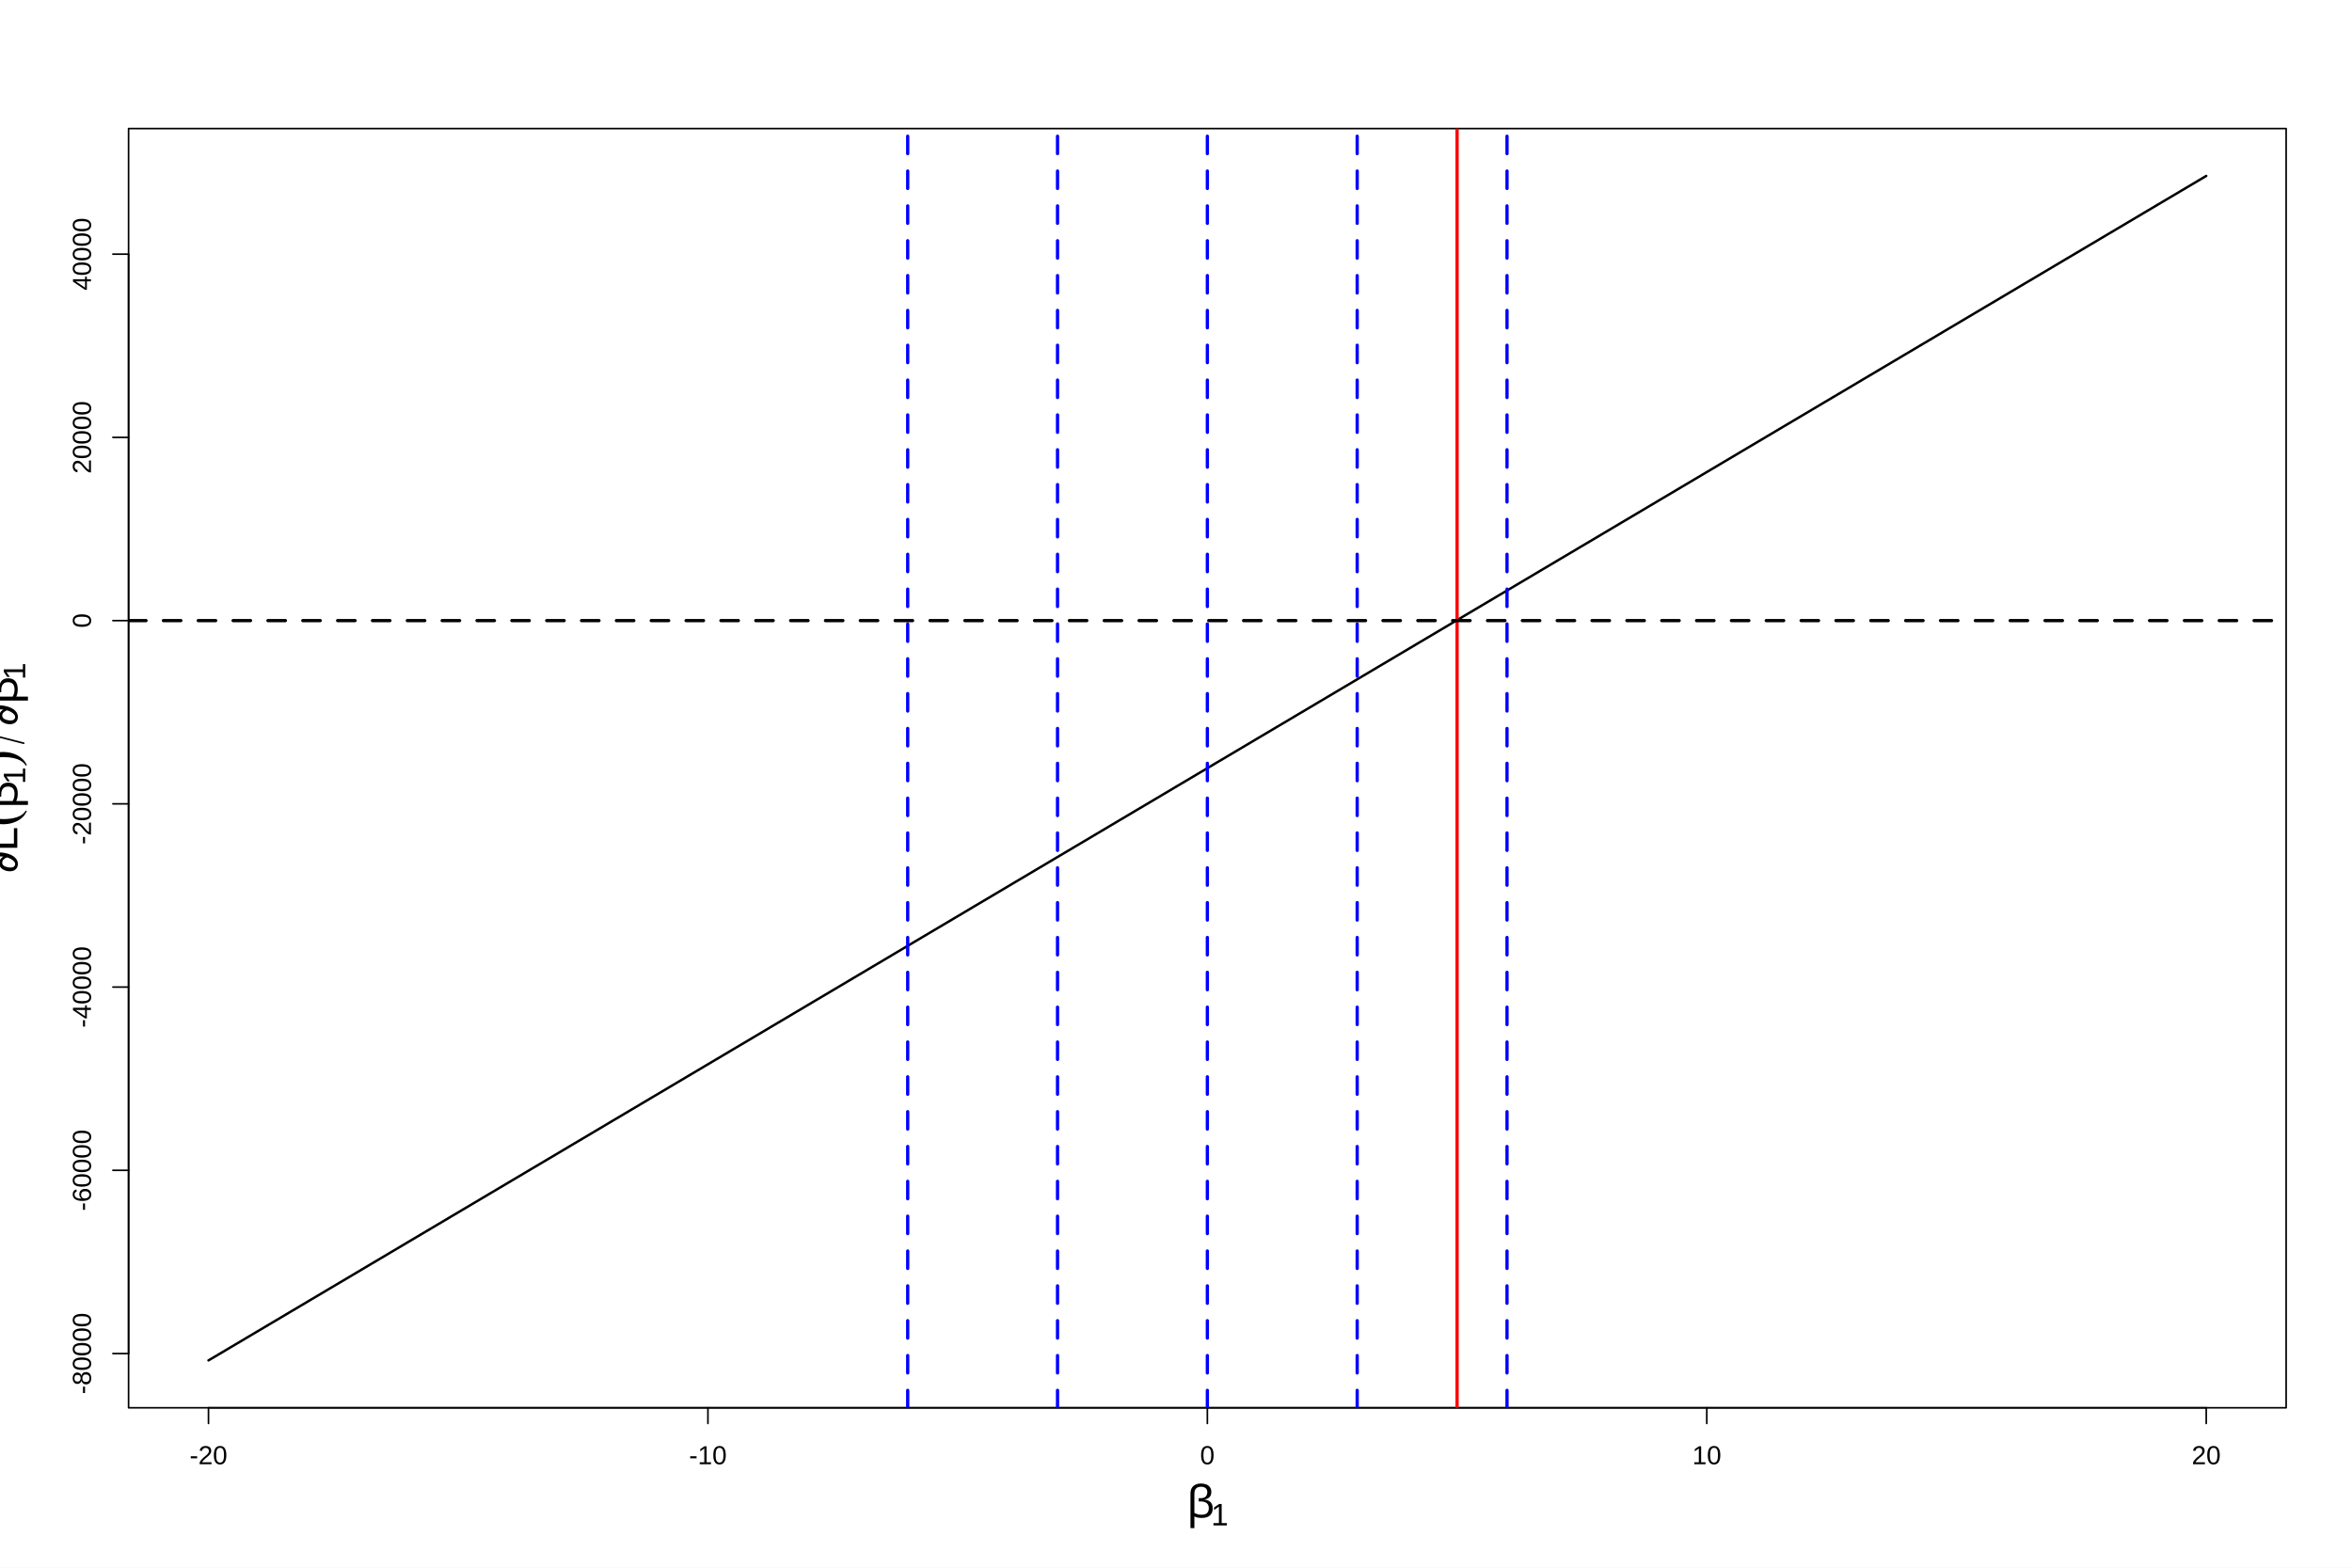
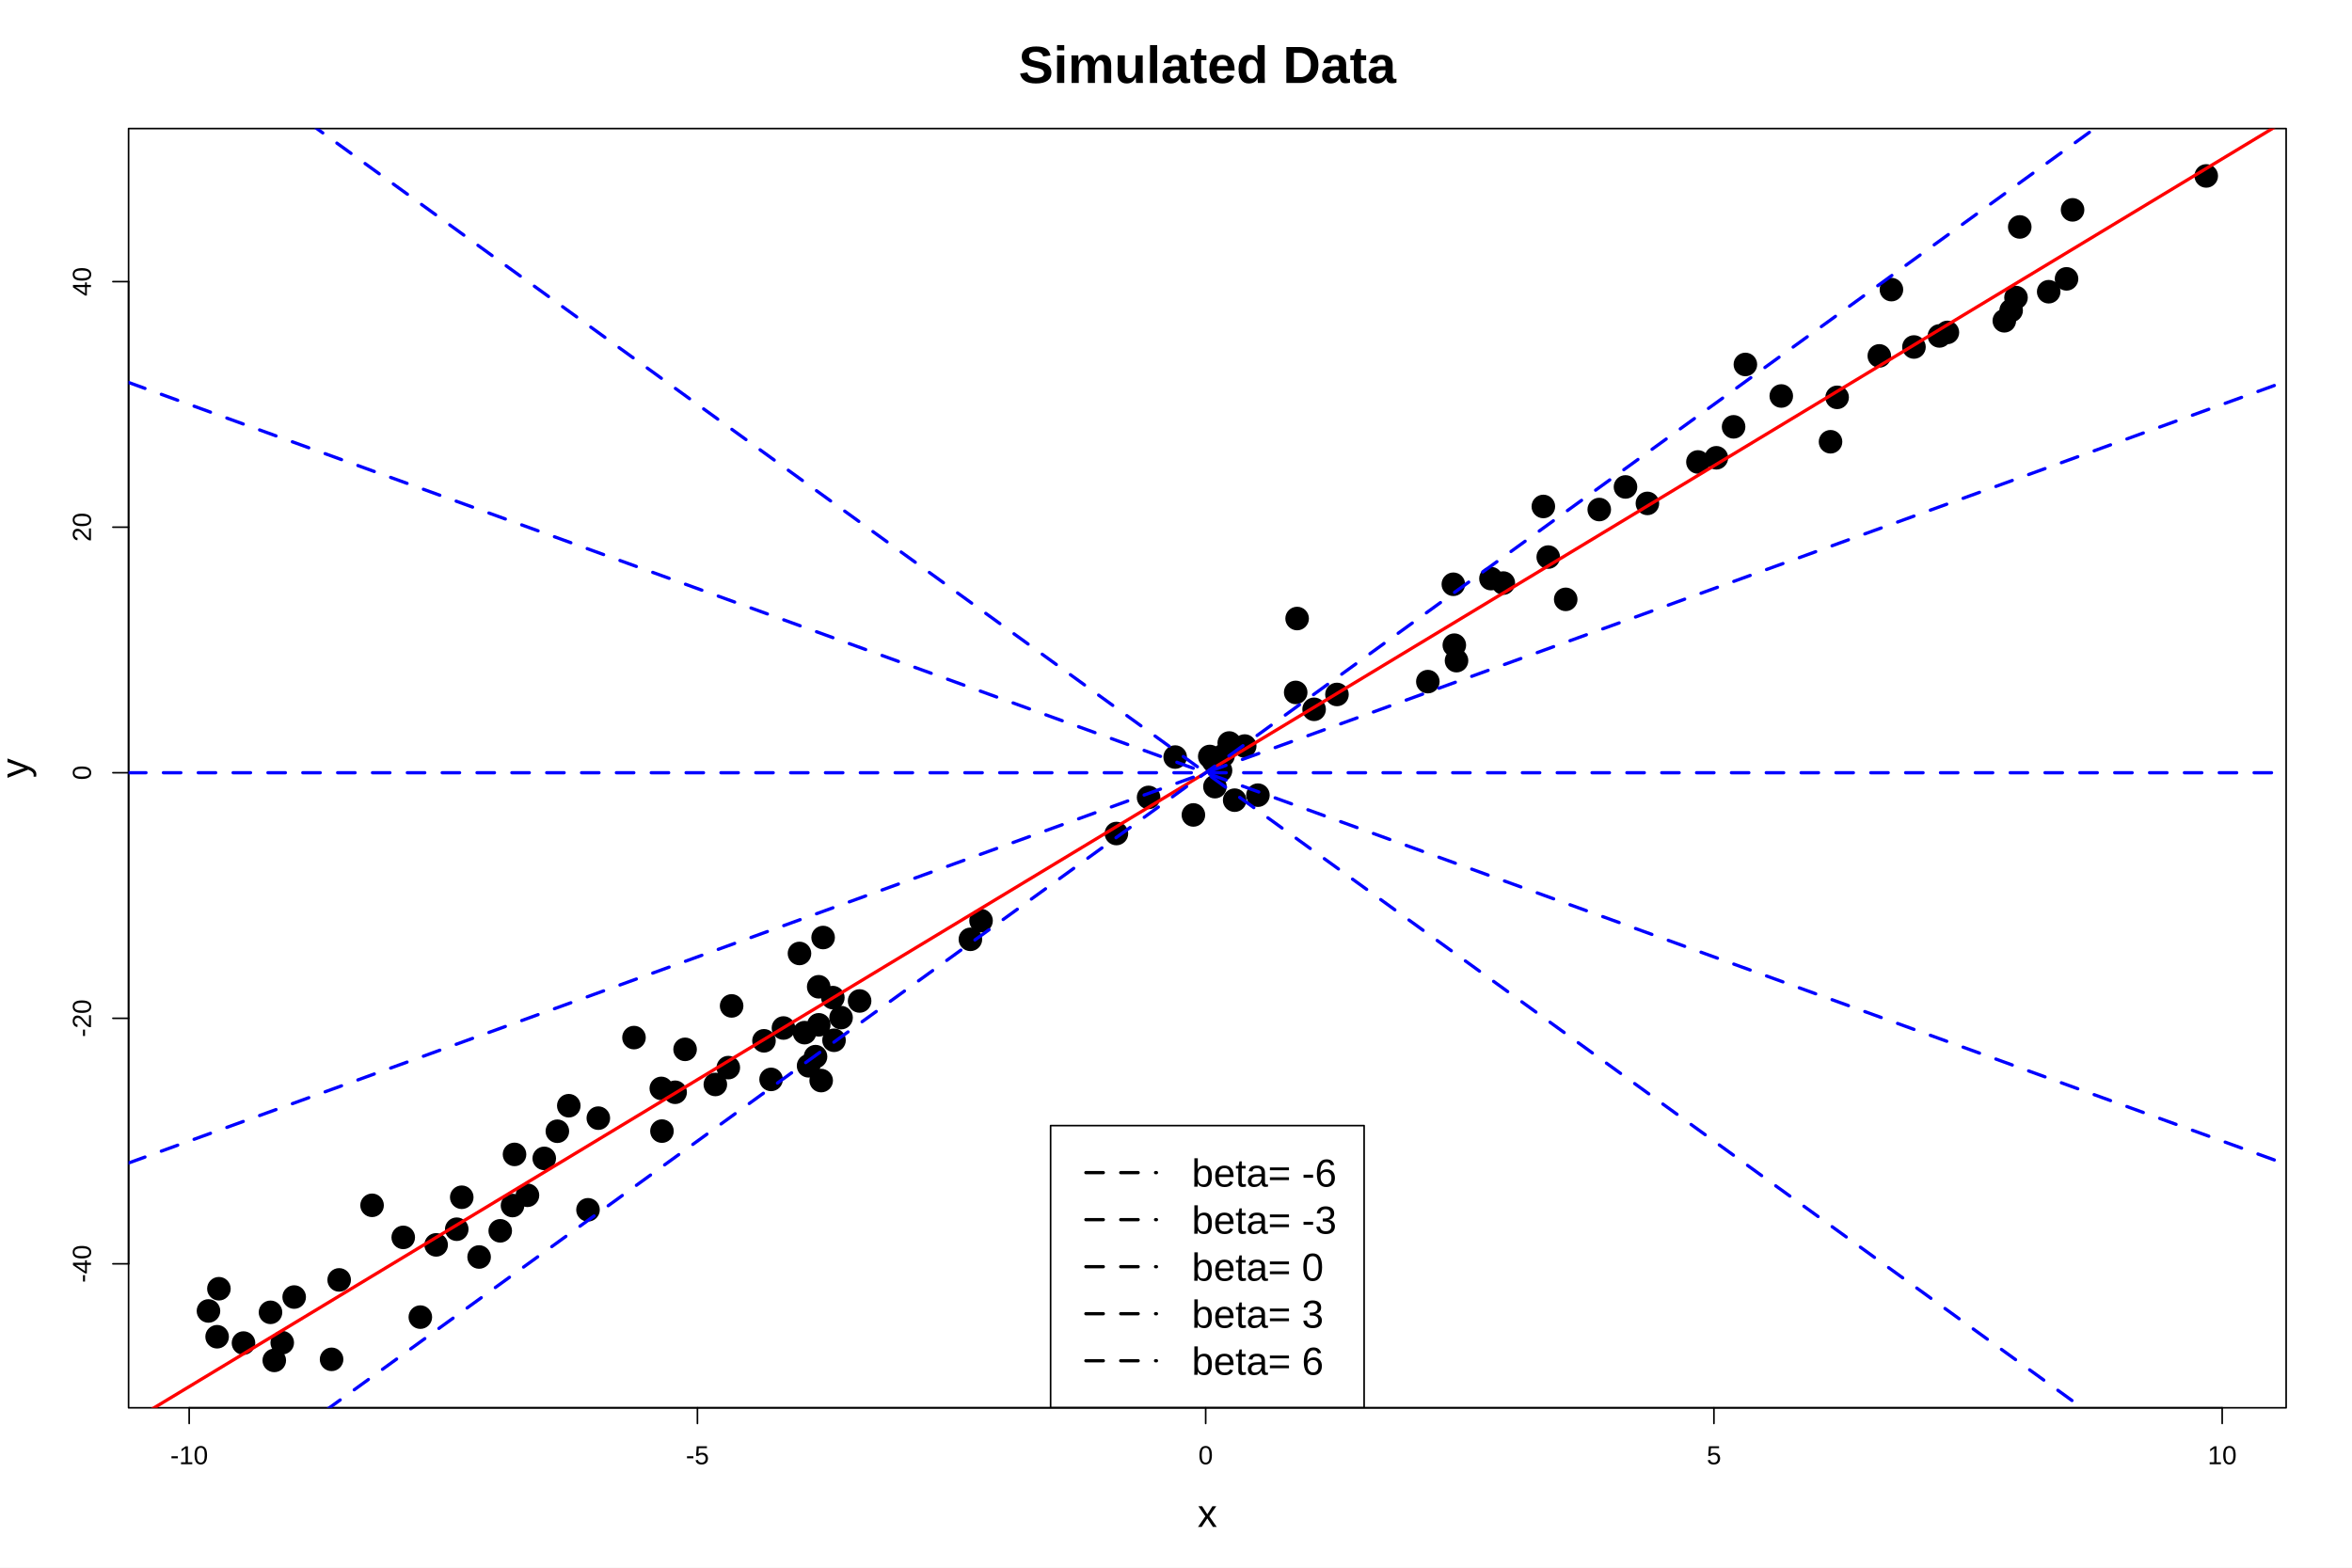
<svg xmlns="http://www.w3.org/2000/svg" viewBox="0 0 1080.00 720.00">
  <defs>
    <style type="text/css">
    line, polyline, path, rect, circle {
      fill: none;
      stroke: #000000;
      stroke-linecap: round;
      stroke-linejoin: round;
      stroke-miterlimit: 10.00;
    }
  </style>
  </defs>
  <rect width="100%" height="100%" style="stroke: none; fill: #FFFFFF;" />
  <defs>
    <clipPath id="cpNTkuMDR8MTA0OS43Nnw2NDYuNTZ8NTkuMDQ=">
      <rect x="59.04" y="59.04" width="990.72" height="587.52" />
    </clipPath>
  </defs>
-   <polyline points="95.73,624.80 105.00,619.31 114.27,613.81 123.53,608.32 132.80,602.82 142.06,597.33 151.33,591.83 160.60,586.34 169.86,580.84 179.13,575.35 188.39,569.85 197.66,564.36 206.93,558.86 216.19,553.37 225.46,547.87 234.72,542.38 243.99,536.88 253.26,531.39 262.52,525.89 271.79,520.40 281.05,514.90 290.32,509.41 299.59,503.91 308.85,498.42 318.12,492.92 327.38,487.43 336.65,481.93 345.92,476.44 355.18,470.94 364.45,465.45 373.71,459.95 382.98,454.46 392.25,448.96 401.51,443.47 410.78,437.97 420.04,432.48 429.31,426.98 438.58,421.49 447.84,415.99 457.11,410.50 466.37,405.00 475.64,399.51 484.91,394.01 494.17,388.52 503.44,383.02 512.70,377.53 521.97,372.03 531.24,366.54 540.50,361.04 549.77,355.55 559.03,350.05 568.30,344.56 577.56,339.06 586.83,333.57 596.10,328.07 605.36,322.58 614.63,317.08 623.89,311.59 633.16,306.09 642.43,300.60 651.69,295.10 660.96,289.61 670.22,284.11 679.49,278.62 688.76,273.12 698.02,267.63 707.29,262.13 716.55,256.64 725.82,251.14 735.09,245.65 744.35,240.15 753.62,234.66 762.88,229.16 772.15,223.67 781.42,218.17 790.68,212.68 799.95,207.18 809.21,201.69 818.48,196.19 827.75,190.70 837.01,185.20 846.28,179.71 855.54,174.21 864.81,168.72 874.08,163.22 883.34,157.73 892.61,152.23 901.87,146.74 911.14,141.24 920.41,135.75 929.67,130.25 938.94,124.76 948.20,119.26 957.47,113.77 966.74,108.27 976.00,102.78 985.27,97.28 994.53,91.79 1003.80,86.29 1013.07,80.80 " style="stroke-width: 1.12;" clip-path="url(#cpNTkuMDR8MTA0OS43Nnw2NDYuNTZ8NTkuMDQ=)" />
+   <circle cx="193.01" cy="604.92" r="3.78pt" style="stroke-width: 0.75; fill: #000000;" clip-path="url(#cpNTkuMDR8MTA0OS43Nnw2NDYuNTZ8NTkuMDQ=)" />
+   <circle cx="667.80" cy="296.31" r="3.78pt" style="stroke-width: 0.75; fill: #000000;" clip-path="url(#cpNTkuMDR8MTA0OS43Nnw2NDYuNTZ8NTkuMDQ=)" />
+   <circle cx="655.64" cy="313.05" r="3.78pt" style="stroke-width: 0.75; fill: #000000;" clip-path="url(#cpNTkuMDR8MTA0OS43Nnw2NDYuNTZ8NTkuMDQ=)" />
+   <circle cx="668.81" cy="303.42" r="3.78pt" style="stroke-width: 0.75; fill: #000000;" clip-path="url(#cpNTkuMDR8MTA0OS43Nnw2NDYuNTZ8NTkuMDQ=)" />
+   <circle cx="890.56" cy="154.28" r="3.78pt" style="stroke-width: 0.75; fill: #000000;" clip-path="url(#cpNTkuMDR8MTA0OS43Nnw2NDYuNTZ8NTkuMDQ=)" />
+   <circle cx="684.62" cy="265.74" r="3.78pt" style="stroke-width: 0.75; fill: #000000;" clip-path="url(#cpNTkuMDR8MTA0OS43Nnw2NDYuNTZ8NTkuMDQ=)" />
+   <circle cx="95.73" cy="602.09" r="3.78pt" style="stroke-width: 0.75; fill: #000000;" clip-path="url(#cpNTkuMDR8MTA0OS43Nnw2NDYuNTZ8NTkuMDQ=)" />
+   <circle cx="303.96" cy="519.49" r="3.78pt" style="stroke-width: 0.75; fill: #000000;" clip-path="url(#cpNTkuMDR8MTA0OS43Nnw2NDYuNTZ8NTkuMDQ=)" />
+   <circle cx="708.68" cy="232.61" r="3.78pt" style="stroke-width: 0.75; fill: #000000;" clip-path="url(#cpNTkuMDR8MTA0OS43Nnw2NDYuNTZ8NTkuMDQ=)" />
+   <circle cx="566.94" cy="367.50" r="3.78pt" style="stroke-width: 0.75; fill: #000000;" clip-path="url(#cpNTkuMDR8MTA0OS43Nnw2NDYuNTZ8NTkuMDQ=)" />
+   <circle cx="734.35" cy="234.02" r="3.78pt" style="stroke-width: 0.75; fill: #000000;" clip-path="url(#cpNTkuMDR8MTA0OS43Nnw2NDYuNTZ8NTkuMDQ=)" />
+   <circle cx="595.62" cy="284.08" r="3.78pt" style="stroke-width: 0.75; fill: #000000;" clip-path="url(#cpNTkuMDR8MTA0OS43Nnw2NDYuNTZ8NTkuMDQ=)" />
+   <circle cx="350.81" cy="478.02" r="3.78pt" style="stroke-width: 0.75; fill: #000000;" clip-path="url(#cpNTkuMDR8MTA0OS43Nnw2NDYuNTZ8NTkuMDQ=)" />
+   <circle cx="948.92" cy="128.07" r="3.78pt" style="stroke-width: 0.75; fill: #000000;" clip-path="url(#cpNTkuMDR8MTA0OS43Nnw2NDYuNTZ8NTkuMDQ=)" />
+   <circle cx="359.75" cy="472.14" r="3.78pt" style="stroke-width: 0.75; fill: #000000;" clip-path="url(#cpNTkuMDR8MTA0OS43Nnw2NDYuNTZ8NTkuMDQ=)" />
+   <circle cx="868.51" cy="133.01" r="3.78pt" style="stroke-width: 0.75; fill: #000000;" clip-path="url(#cpNTkuMDR8MTA0OS43Nnw2NDYuNTZ8NTkuMDQ=)" />
+   <circle cx="354.07" cy="495.74" r="3.78pt" style="stroke-width: 0.75; fill: #000000;" clip-path="url(#cpNTkuMDR8MTA0OS43Nnw2NDYuNTZ8NTkuMDQ=)" />
+   <circle cx="335.95" cy="461.99" r="3.78pt" style="stroke-width: 0.75; fill: #000000;" clip-path="url(#cpNTkuMDR8MTA0OS43Nnw2NDYuNTZ8NTkuMDQ=)" />
+   <circle cx="261.18" cy="507.83" r="3.78pt" style="stroke-width: 0.75; fill: #000000;" clip-path="url(#cpNTkuMDR8MTA0OS43Nnw2NDYuNTZ8NTkuMDQ=)" />
+   <circle cx="303.66" cy="499.88" r="3.78pt" style="stroke-width: 0.75; fill: #000000;" clip-path="url(#cpNTkuMDR8MTA0OS43Nnw2NDYuNTZ8NTkuMDQ=)" />
+   <circle cx="382.43" cy="458.18" r="3.78pt" style="stroke-width: 0.75; fill: #000000;" clip-path="url(#cpNTkuMDR8MTA0OS43Nnw2NDYuNTZ8NTkuMDQ=)" />
+   <circle cx="369.44" cy="474.27" r="3.78pt" style="stroke-width: 0.75; fill: #000000;" clip-path="url(#cpNTkuMDR8MTA0OS43Nnw2NDYuNTZ8NTkuMDQ=)" />
+   <circle cx="235.34" cy="553.68" r="3.78pt" style="stroke-width: 0.75; fill: #000000;" clip-path="url(#cpNTkuMDR8MTA0OS43Nnw2NDYuNTZ8NTkuMDQ=)" />
+   <circle cx="124.21" cy="602.72" r="3.78pt" style="stroke-width: 0.75; fill: #000000;" clip-path="url(#cpNTkuMDR8MTA0OS43Nnw2NDYuNTZ8NTkuMDQ=)" />
+   <circle cx="291.12" cy="476.54" r="3.78pt" style="stroke-width: 0.75; fill: #000000;" clip-path="url(#cpNTkuMDR8MTA0OS43Nnw2NDYuNTZ8NTkuMDQ=)" />
+   <circle cx="843.58" cy="182.49" r="3.78pt" style="stroke-width: 0.75; fill: #000000;" clip-path="url(#cpNTkuMDR8MTA0OS43Nnw2NDYuNTZ8NTkuMDQ=)" />
+   <circle cx="577.62" cy="365.20" r="3.78pt" style="stroke-width: 0.75; fill: #000000;" clip-path="url(#cpNTkuMDR8MTA0OS43Nnw2NDYuNTZ8NTkuMDQ=)" />
+   <circle cx="940.73" cy="133.98" r="3.78pt" style="stroke-width: 0.75; fill: #000000;" clip-path="url(#cpNTkuMDR8MTA0OS43Nnw2NDYuNTZ8NTkuMDQ=)" />
+   <circle cx="862.95" cy="163.45" r="3.78pt" style="stroke-width: 0.75; fill: #000000;" clip-path="url(#cpNTkuMDR8MTA0OS43Nnw2NDYuNTZ8NTkuMDQ=)" />
+   <circle cx="129.60" cy="616.67" r="3.78pt" style="stroke-width: 0.75; fill: #000000;" clip-path="url(#cpNTkuMDR8MTA0OS43Nnw2NDYuNTZ8NTkuMDQ=)" />
+   <circle cx="512.64" cy="382.82" r="3.78pt" style="stroke-width: 0.75; fill: #000000;" clip-path="url(#cpNTkuMDR8MTA0OS43Nnw2NDYuNTZ8NTkuMDQ=)" />
+   <circle cx="334.43" cy="490.33" r="3.78pt" style="stroke-width: 0.75; fill: #000000;" clip-path="url(#cpNTkuMDR8MTA0OS43Nnw2NDYuNTZ8NTkuMDQ=)" />
+   <circle cx="371.29" cy="489.50" r="3.78pt" style="stroke-width: 0.75; fill: #000000;" clip-path="url(#cpNTkuMDR8MTA0OS43Nnw2NDYuNTZ8NTkuMDQ=)" />
+   <circle cx="560.45" cy="353.87" r="3.78pt" style="stroke-width: 0.75; fill: #000000;" clip-path="url(#cpNTkuMDR8MTA0OS43Nnw2NDYuNTZ8NTkuMDQ=)" />
+   <circle cx="255.93" cy="519.55" r="3.78pt" style="stroke-width: 0.75; fill: #000000;" clip-path="url(#cpNTkuMDR8MTA0OS43Nnw2NDYuNTZ8NTkuMDQ=)" />
+   <circle cx="796.04" cy="196.03" r="3.78pt" style="stroke-width: 0.75; fill: #000000;" clip-path="url(#cpNTkuMDR8MTA0OS43Nnw2NDYuNTZ8NTkuMDQ=)" />
+   <circle cx="274.74" cy="513.54" r="3.78pt" style="stroke-width: 0.75; fill: #000000;" clip-path="url(#cpNTkuMDR8MTA0OS43Nnw2NDYuNTZ8NTkuMDQ=)" />
+   <circle cx="328.47" cy="498.07" r="3.78pt" style="stroke-width: 0.75; fill: #000000;" clip-path="url(#cpNTkuMDR8MTA0OS43Nnw2NDYuNTZ8NTkuMDQ=)" />
+   <circle cx="1013.07" cy="80.80" r="3.78pt" style="stroke-width: 0.75; fill: #000000;" clip-path="url(#cpNTkuMDR8MTA0OS43Nnw2NDYuNTZ8NTkuMDQ=)" />
+   <circle cx="840.55" cy="202.89" r="3.78pt" style="stroke-width: 0.75; fill: #000000;" clip-path="url(#cpNTkuMDR8MTA0OS43Nnw2NDYuNTZ8NTkuMDQ=)" />
+   <circle cx="603.42" cy="325.77" r="3.78pt" style="stroke-width: 0.75; fill: #000000;" clip-path="url(#cpNTkuMDR8MTA0OS43Nnw2NDYuNTZ8NTkuMDQ=)" />
+   <circle cx="690.31" cy="267.79" r="3.78pt" style="stroke-width: 0.75; fill: #000000;" clip-path="url(#cpNTkuMDR8MTA0OS43Nnw2NDYuNTZ8NTkuMDQ=)" />
+   <circle cx="377.96" cy="430.58" r="3.78pt" style="stroke-width: 0.75; fill: #000000;" clip-path="url(#cpNTkuMDR8MTA0OS43Nnw2NDYuNTZ8NTkuMDQ=)" />
+   <circle cx="667.35" cy="268.34" r="3.78pt" style="stroke-width: 0.75; fill: #000000;" clip-path="url(#cpNTkuMDR8MTA0OS43Nnw2NDYuNTZ8NTkuMDQ=)" />
+   <circle cx="394.72" cy="459.72" r="3.78pt" style="stroke-width: 0.75; fill: #000000;" clip-path="url(#cpNTkuMDR8MTA0OS43Nnw2NDYuNTZ8NTkuMDQ=)" />
+   <circle cx="555.50" cy="347.43" r="3.78pt" style="stroke-width: 0.75; fill: #000000;" clip-path="url(#cpNTkuMDR8MTA0OS43Nnw2NDYuNTZ8NTkuMDQ=)" />
+   <circle cx="718.95" cy="275.27" r="3.78pt" style="stroke-width: 0.75; fill: #000000;" clip-path="url(#cpNTkuMDR8MTA0OS43Nnw2NDYuNTZ8NTkuMDQ=)" />
+   <circle cx="539.62" cy="347.70" r="3.78pt" style="stroke-width: 0.75; fill: #000000;" clip-path="url(#cpNTkuMDR8MTA0OS43Nnw2NDYuNTZ8NTkuMDQ=)" />
+   <circle cx="314.58" cy="481.94" r="3.78pt" style="stroke-width: 0.75; fill: #000000;" clip-path="url(#cpNTkuMDR8MTA0OS43Nnw2NDYuNTZ8NTkuMDQ=)" />
+   <circle cx="801.45" cy="167.39" r="3.78pt" style="stroke-width: 0.75; fill: #000000;" clip-path="url(#cpNTkuMDR8MTA0OS43Nnw2NDYuNTZ8NTkuMDQ=)" />
+   <circle cx="155.74" cy="587.83" r="3.78pt" style="stroke-width: 0.75; fill: #000000;" clip-path="url(#cpNTkuMDR8MTA0OS43Nnw2NDYuNTZ8NTkuMDQ=)" />
+   <circle cx="375.97" cy="470.67" r="3.78pt" style="stroke-width: 0.75; fill: #000000;" clip-path="url(#cpNTkuMDR8MTA0OS43Nnw2NDYuNTZ8NTkuMDQ=)" />
+   <circle cx="756.46" cy="231.20" r="3.78pt" style="stroke-width: 0.75; fill: #000000;" clip-path="url(#cpNTkuMDR8MTA0OS43Nnw2NDYuNTZ8NTkuMDQ=)" />
+   <circle cx="557.88" cy="361.29" r="3.78pt" style="stroke-width: 0.75; fill: #000000;" clip-path="url(#cpNTkuMDR8MTA0OS43Nnw2NDYuNTZ8NTkuMDQ=)" />
+   <circle cx="229.70" cy="565.29" r="3.78pt" style="stroke-width: 0.75; fill: #000000;" clip-path="url(#cpNTkuMDR8MTA0OS43Nnw2NDYuNTZ8NTkuMDQ=)" />
+   <circle cx="557.30" cy="349.70" r="3.78pt" style="stroke-width: 0.75; fill: #000000;" clip-path="url(#cpNTkuMDR8MTA0OS43Nnw2NDYuNTZ8NTkuMDQ=)" />
+   <circle cx="547.99" cy="374.28" r="3.78pt" style="stroke-width: 0.75; fill: #000000;" clip-path="url(#cpNTkuMDR8MTA0OS43Nnw2NDYuNTZ8NTkuMDQ=)" />
+   <circle cx="788.13" cy="210.25" r="3.78pt" style="stroke-width: 0.75; fill: #000000;" clip-path="url(#cpNTkuMDR8MTA0OS43Nnw2NDYuNTZ8NTkuMDQ=)" />
+   <circle cx="249.91" cy="532.02" r="3.78pt" style="stroke-width: 0.75; fill: #000000;" clip-path="url(#cpNTkuMDR8MTA0OS43Nnw2NDYuNTZ8NTkuMDQ=)" />
+   <circle cx="878.86" cy="159.37" r="3.78pt" style="stroke-width: 0.75; fill: #000000;" clip-path="url(#cpNTkuMDR8MTA0OS43Nnw2NDYuNTZ8NTkuMDQ=)" />
+   <circle cx="894.21" cy="152.67" r="3.78pt" style="stroke-width: 0.75; fill: #000000;" clip-path="url(#cpNTkuMDR8MTA0OS43Nnw2NDYuNTZ8NTkuMDQ=)" />
+   <circle cx="125.94" cy="624.80" r="3.78pt" style="stroke-width: 0.75; fill: #000000;" clip-path="url(#cpNTkuMDR8MTA0OS43Nnw2NDYuNTZ8NTkuMDQ=)" />
+   <circle cx="382.97" cy="477.77" r="3.78pt" style="stroke-width: 0.75; fill: #000000;" clip-path="url(#cpNTkuMDR8MTA0OS43Nnw2NDYuNTZ8NTkuMDQ=)" />
+   <circle cx="99.70" cy="613.93" r="3.78pt" style="stroke-width: 0.75; fill: #000000;" clip-path="url(#cpNTkuMDR8MTA0OS43Nnw2NDYuNTZ8NTkuMDQ=)" />
+   <circle cx="310.01" cy="501.65" r="3.78pt" style="stroke-width: 0.75; fill: #000000;" clip-path="url(#cpNTkuMDR8MTA0OS43Nnw2NDYuNTZ8NTkuMDQ=)" />
+   <circle cx="746.40" cy="223.64" r="3.78pt" style="stroke-width: 0.75; fill: #000000;" clip-path="url(#cpNTkuMDR8MTA0OS43Nnw2NDYuNTZ8NTkuMDQ=)" />
+   <circle cx="374.48" cy="485.29" r="3.78pt" style="stroke-width: 0.75; fill: #000000;" clip-path="url(#cpNTkuMDR8MTA0OS43Nnw2NDYuNTZ8NTkuMDQ=)" />
+   <circle cx="561.61" cy="347.06" r="3.78pt" style="stroke-width: 0.75; fill: #000000;" clip-path="url(#cpNTkuMDR8MTA0OS43Nnw2NDYuNTZ8NTkuMDQ=)" />
+   <circle cx="135.08" cy="595.70" r="3.78pt" style="stroke-width: 0.75; fill: #000000;" clip-path="url(#cpNTkuMDR8MTA0OS43Nnw2NDYuNTZ8NTkuMDQ=)" />
+   <circle cx="613.91" cy="318.95" r="3.78pt" style="stroke-width: 0.75; fill: #000000;" clip-path="url(#cpNTkuMDR8MTA0OS43Nnw2NDYuNTZ8NTkuMDQ=)" />
+   <circle cx="200.27" cy="571.74" r="3.78pt" style="stroke-width: 0.75; fill: #000000;" clip-path="url(#cpNTkuMDR8MTA0OS43Nnw2NDYuNTZ8NTkuMDQ=)" />
+   <circle cx="920.35" cy="147.33" r="3.78pt" style="stroke-width: 0.75; fill: #000000;" clip-path="url(#cpNTkuMDR8MTA0OS43Nnw2NDYuNTZ8NTkuMDQ=)" />
+   <circle cx="100.52" cy="591.88" r="3.78pt" style="stroke-width: 0.75; fill: #000000;" clip-path="url(#cpNTkuMDR8MTA0OS43Nnw2NDYuNTZ8NTkuMDQ=)" />
+   <circle cx="817.93" cy="181.87" r="3.78pt" style="stroke-width: 0.75; fill: #000000;" clip-path="url(#cpNTkuMDR8MTA0OS43Nnw2NDYuNTZ8NTkuMDQ=)" />
+   <circle cx="170.85" cy="553.57" r="3.78pt" style="stroke-width: 0.75; fill: #000000;" clip-path="url(#cpNTkuMDR8MTA0OS43Nnw2NDYuNTZ8NTkuMDQ=)" />
+   <circle cx="571.55" cy="342.64" r="3.78pt" style="stroke-width: 0.75; fill: #000000;" clip-path="url(#cpNTkuMDR8MTA0OS43Nnw2NDYuNTZ8NTkuMDQ=)" />
+   <circle cx="445.59" cy="431.41" r="3.78pt" style="stroke-width: 0.75; fill: #000000;" clip-path="url(#cpNTkuMDR8MTA0OS43Nnw2NDYuNTZ8NTkuMDQ=)" />
+   <circle cx="152.26" cy="624.31" r="3.78pt" style="stroke-width: 0.75; fill: #000000;" clip-path="url(#cpNTkuMDR8MTA0OS43Nnw2NDYuNTZ8NTkuMDQ=)" />
+   <circle cx="386.20" cy="467.37" r="3.78pt" style="stroke-width: 0.75; fill: #000000;" clip-path="url(#cpNTkuMDR8MTA0OS43Nnw2NDYuNTZ8NTkuMDQ=)" />
+   <circle cx="710.93" cy="255.85" r="3.78pt" style="stroke-width: 0.75; fill: #000000;" clip-path="url(#cpNTkuMDR8MTA0OS43Nnw2NDYuNTZ8NTkuMDQ=)" />
+   <circle cx="951.69" cy="96.38" r="3.78pt" style="stroke-width: 0.75; fill: #000000;" clip-path="url(#cpNTkuMDR8MTA0OS43Nnw2NDYuNTZ8NTkuMDQ=)" />
+   <circle cx="527.41" cy="366.23" r="3.78pt" style="stroke-width: 0.75; fill: #000000;" clip-path="url(#cpNTkuMDR8MTA0OS43Nnw2NDYuNTZ8NTkuMDQ=)" />
+   <circle cx="220.00" cy="577.31" r="3.78pt" style="stroke-width: 0.75; fill: #000000;" clip-path="url(#cpNTkuMDR8MTA0OS43Nnw2NDYuNTZ8NTkuMDQ=)" />
+   <circle cx="594.96" cy="318.01" r="3.78pt" style="stroke-width: 0.75; fill: #000000;" clip-path="url(#cpNTkuMDR8MTA0OS43Nnw2NDYuNTZ8NTkuMDQ=)" />
+   <circle cx="270.00" cy="555.63" r="3.78pt" style="stroke-width: 0.75; fill: #000000;" clip-path="url(#cpNTkuMDR8MTA0OS43Nnw2NDYuNTZ8NTkuMDQ=)" />
+   <circle cx="925.72" cy="136.67" r="3.78pt" style="stroke-width: 0.75; fill: #000000;" clip-path="url(#cpNTkuMDR8MTA0OS43Nnw2NDYuNTZ8NTkuMDQ=)" />
+   <circle cx="450.48" cy="422.84" r="3.78pt" style="stroke-width: 0.75; fill: #000000;" clip-path="url(#cpNTkuMDR8MTA0OS43Nnw2NDYuNTZ8NTkuMDQ=)" />
+   <circle cx="377.07" cy="496.28" r="3.78pt" style="stroke-width: 0.75; fill: #000000;" clip-path="url(#cpNTkuMDR8MTA0OS43Nnw2NDYuNTZ8NTkuMDQ=)" />
+   <circle cx="236.26" cy="530.19" r="3.78pt" style="stroke-width: 0.75; fill: #000000;" clip-path="url(#cpNTkuMDR8MTA0OS43Nnw2NDYuNTZ8NTkuMDQ=)" />
+   <circle cx="923.48" cy="142.60" r="3.78pt" style="stroke-width: 0.75; fill: #000000;" clip-path="url(#cpNTkuMDR8MTA0OS43Nnw2NDYuNTZ8NTkuMDQ=)" />
+   <circle cx="242.20" cy="548.96" r="3.78pt" style="stroke-width: 0.75; fill: #000000;" clip-path="url(#cpNTkuMDR8MTA0OS43Nnw2NDYuNTZ8NTkuMDQ=)" />
+   <circle cx="927.44" cy="104.23" r="3.78pt" style="stroke-width: 0.75; fill: #000000;" clip-path="url(#cpNTkuMDR8MTA0OS43Nnw2NDYuNTZ8NTkuMDQ=)" />
+   <circle cx="212.03" cy="549.87" r="3.78pt" style="stroke-width: 0.75; fill: #000000;" clip-path="url(#cpNTkuMDR8MTA0OS43Nnw2NDYuNTZ8NTkuMDQ=)" />
+   <circle cx="209.73" cy="564.55" r="3.78pt" style="stroke-width: 0.75; fill: #000000;" clip-path="url(#cpNTkuMDR8MTA0OS43Nnw2NDYuNTZ8NTkuMDQ=)" />
+   <circle cx="185.16" cy="568.30" r="3.78pt" style="stroke-width: 0.75; fill: #000000;" clip-path="url(#cpNTkuMDR8MTA0OS43Nnw2NDYuNTZ8NTkuMDQ=)" />
+   <circle cx="564.45" cy="341.24" r="3.78pt" style="stroke-width: 0.75; fill: #000000;" clip-path="url(#cpNTkuMDR8MTA0OS43Nnw2NDYuNTZ8NTkuMDQ=)" />
+   <circle cx="367.11" cy="437.90" r="3.78pt" style="stroke-width: 0.75; fill: #000000;" clip-path="url(#cpNTkuMDR8MTA0OS43Nnw2NDYuNTZ8NTkuMDQ=)" />
+   <circle cx="111.81" cy="616.84" r="3.78pt" style="stroke-width: 0.75; fill: #000000;" clip-path="url(#cpNTkuMDR8MTA0OS43Nnw2NDYuNTZ8NTkuMDQ=)" />
+   <circle cx="375.93" cy="453.20" r="3.78pt" style="stroke-width: 0.75; fill: #000000;" clip-path="url(#cpNTkuMDR8MTA0OS43Nnw2NDYuNTZ8NTkuMDQ=)" />
+   <circle cx="779.66" cy="212.17" r="3.78pt" style="stroke-width: 0.75; fill: #000000;" clip-path="url(#cpNTkuMDR8MTA0OS43Nnw2NDYuNTZ8NTkuMDQ=)" />
  <defs>
    <clipPath id="cpMHwxMDgwfDcyMHww">
      <rect x="0.00" y="0.00" width="1080.00" height="720.00" />
    </clipPath>
  </defs>
-   <line x1="95.73" y1="646.56" x2="1013.07" y2="646.56" style="stroke-width: 0.75;" clip-path="url(#cpMHwxMDgwfDcyMHww)" />
-   <line x1="95.73" y1="646.56" x2="95.73" y2="653.76" style="stroke-width: 0.75;" clip-path="url(#cpMHwxMDgwfDcyMHww)" />
-   <line x1="325.07" y1="646.56" x2="325.07" y2="653.76" style="stroke-width: 0.75;" clip-path="url(#cpMHwxMDgwfDcyMHww)" />
-   <line x1="554.40" y1="646.56" x2="554.40" y2="653.76" style="stroke-width: 0.75;" clip-path="url(#cpMHwxMDgwfDcyMHww)" />
-   <line x1="783.73" y1="646.56" x2="783.73" y2="653.76" style="stroke-width: 0.75;" clip-path="url(#cpMHwxMDgwfDcyMHww)" />
-   <line x1="1013.07" y1="646.56" x2="1013.07" y2="653.76" style="stroke-width: 0.75;" clip-path="url(#cpMHwxMDgwfDcyMHww)" />
-   <g clip-path="url(#cpMHwxMDgwfDcyMHww)">
-     <text x="87.06" y="672.48" style="font-size: 12.00px; font-family: Arial;" textLength="17.34px" lengthAdjust="spacingAndGlyphs">-20</text>
-   </g>
-   <g clip-path="url(#cpMHwxMDgwfDcyMHww)">
-     <text x="316.39" y="672.48" style="font-size: 12.00px; font-family: Arial;" textLength="17.34px" lengthAdjust="spacingAndGlyphs">-10</text>
-   </g>
-   <g clip-path="url(#cpMHwxMDgwfDcyMHww)">
-     <text x="551.06" y="672.48" style="font-size: 12.00px; font-family: Arial;" textLength="6.67px" lengthAdjust="spacingAndGlyphs">0</text>
-   </g>
-   <g clip-path="url(#cpMHwxMDgwfDcyMHww)">
-     <text x="777.06" y="672.48" style="font-size: 12.00px; font-family: Arial;" textLength="13.35px" lengthAdjust="spacingAndGlyphs">10</text>
-   </g>
-   <g clip-path="url(#cpMHwxMDgwfDcyMHww)">
-     <text x="1006.39" y="672.48" style="font-size: 12.00px; font-family: Arial;" textLength="13.35px" lengthAdjust="spacingAndGlyphs">20</text>
-   </g>
-   <line x1="59.04" y1="621.64" x2="59.04" y2="116.72" style="stroke-width: 0.75;" clip-path="url(#cpMHwxMDgwfDcyMHww)" />
-   <line x1="59.04" y1="621.64" x2="51.84" y2="621.64" style="stroke-width: 0.75;" clip-path="url(#cpMHwxMDgwfDcyMHww)" />
-   <line x1="59.04" y1="537.48" x2="51.84" y2="537.48" style="stroke-width: 0.75;" clip-path="url(#cpMHwxMDgwfDcyMHww)" />
-   <line x1="59.04" y1="453.33" x2="51.84" y2="453.33" style="stroke-width: 0.75;" clip-path="url(#cpMHwxMDgwfDcyMHww)" />
-   <line x1="59.04" y1="369.18" x2="51.84" y2="369.18" style="stroke-width: 0.75;" clip-path="url(#cpMHwxMDgwfDcyMHww)" />
-   <line x1="59.04" y1="285.02" x2="51.84" y2="285.02" style="stroke-width: 0.75;" clip-path="url(#cpMHwxMDgwfDcyMHww)" />
-   <line x1="59.04" y1="200.87" x2="51.84" y2="200.87" style="stroke-width: 0.75;" clip-path="url(#cpMHwxMDgwfDcyMHww)" />
-   <line x1="59.04" y1="116.72" x2="51.84" y2="116.72" style="stroke-width: 0.75;" clip-path="url(#cpMHwxMDgwfDcyMHww)" />
-   <g clip-path="url(#cpMHwxMDgwfDcyMHww)">
-     <text transform="translate(41.76,640.32) rotate(-90)" style="font-size: 12.00px; font-family: Arial;" textLength="37.37px" lengthAdjust="spacingAndGlyphs">-80000</text>
-   </g>
-   <g clip-path="url(#cpMHwxMDgwfDcyMHww)">
-     <text transform="translate(41.76,556.16) rotate(-90)" style="font-size: 12.00px; font-family: Arial;" textLength="37.37px" lengthAdjust="spacingAndGlyphs">-60000</text>
-   </g>
-   <g clip-path="url(#cpMHwxMDgwfDcyMHww)">
-     <text transform="translate(41.76,472.01) rotate(-90)" style="font-size: 12.00px; font-family: Arial;" textLength="37.37px" lengthAdjust="spacingAndGlyphs">-40000</text>
-   </g>
-   <g clip-path="url(#cpMHwxMDgwfDcyMHww)">
-     <text transform="translate(41.76,387.86) rotate(-90)" style="font-size: 12.00px; font-family: Arial;" textLength="37.37px" lengthAdjust="spacingAndGlyphs">-20000</text>
-   </g>
-   <g clip-path="url(#cpMHwxMDgwfDcyMHww)">
-     <text transform="translate(41.76,288.36) rotate(-90)" style="font-size: 12.00px; font-family: Arial;" textLength="6.67px" lengthAdjust="spacingAndGlyphs">0</text>
-   </g>
-   <g clip-path="url(#cpMHwxMDgwfDcyMHww)">
-     <text transform="translate(41.76,217.56) rotate(-90)" style="font-size: 12.00px; font-family: Arial;" textLength="33.37px" lengthAdjust="spacingAndGlyphs">20000</text>
-   </g>
-   <g clip-path="url(#cpMHwxMDgwfDcyMHww)">
-     <text transform="translate(41.76,133.40) rotate(-90)" style="font-size: 12.00px; font-family: Arial;" textLength="33.37px" lengthAdjust="spacingAndGlyphs">40000</text>
+   <line x1="86.87" y1="646.56" x2="1020.39" y2="646.56" style="stroke-width: 0.75;" clip-path="url(#cpMHwxMDgwfDcyMHww)" />
+   <line x1="86.87" y1="646.56" x2="86.87" y2="653.76" style="stroke-width: 0.75;" clip-path="url(#cpMHwxMDgwfDcyMHww)" />
+   <line x1="320.25" y1="646.56" x2="320.25" y2="653.76" style="stroke-width: 0.75;" clip-path="url(#cpMHwxMDgwfDcyMHww)" />
+   <line x1="553.63" y1="646.56" x2="553.63" y2="653.76" style="stroke-width: 0.75;" clip-path="url(#cpMHwxMDgwfDcyMHww)" />
+   <line x1="787.01" y1="646.56" x2="787.01" y2="653.76" style="stroke-width: 0.75;" clip-path="url(#cpMHwxMDgwfDcyMHww)" />
+   <line x1="1020.39" y1="646.56" x2="1020.39" y2="653.76" style="stroke-width: 0.75;" clip-path="url(#cpMHwxMDgwfDcyMHww)" />
+   <g clip-path="url(#cpMHwxMDgwfDcyMHww)">
+     <text x="78.20" y="672.48" style="font-size: 12.00px; font-family: Arial;" textLength="17.34px" lengthAdjust="spacingAndGlyphs">-10</text>
+   </g>
+   <g clip-path="url(#cpMHwxMDgwfDcyMHww)">
+     <text x="314.92" y="672.48" style="font-size: 12.00px; font-family: Arial;" textLength="10.67px" lengthAdjust="spacingAndGlyphs">-5</text>
+   </g>
+   <g clip-path="url(#cpMHwxMDgwfDcyMHww)">
+     <text x="550.29" y="672.48" style="font-size: 12.00px; font-family: Arial;" textLength="6.67px" lengthAdjust="spacingAndGlyphs">0</text>
+   </g>
+   <g clip-path="url(#cpMHwxMDgwfDcyMHww)">
+     <text x="783.68" y="672.48" style="font-size: 12.00px; font-family: Arial;" textLength="6.67px" lengthAdjust="spacingAndGlyphs">5</text>
+   </g>
+   <g clip-path="url(#cpMHwxMDgwfDcyMHww)">
+     <text x="1013.72" y="672.48" style="font-size: 12.00px; font-family: Arial;" textLength="13.35px" lengthAdjust="spacingAndGlyphs">10</text>
+   </g>
+   <line x1="59.04" y1="580.44" x2="59.04" y2="129.34" style="stroke-width: 0.75;" clip-path="url(#cpMHwxMDgwfDcyMHww)" />
+   <line x1="59.04" y1="580.44" x2="51.84" y2="580.44" style="stroke-width: 0.75;" clip-path="url(#cpMHwxMDgwfDcyMHww)" />
+   <line x1="59.04" y1="467.67" x2="51.84" y2="467.67" style="stroke-width: 0.75;" clip-path="url(#cpMHwxMDgwfDcyMHww)" />
+   <line x1="59.04" y1="354.89" x2="51.84" y2="354.89" style="stroke-width: 0.75;" clip-path="url(#cpMHwxMDgwfDcyMHww)" />
+   <line x1="59.04" y1="242.12" x2="51.84" y2="242.12" style="stroke-width: 0.75;" clip-path="url(#cpMHwxMDgwfDcyMHww)" />
+   <line x1="59.04" y1="129.34" x2="51.84" y2="129.34" style="stroke-width: 0.75;" clip-path="url(#cpMHwxMDgwfDcyMHww)" />
+   <g clip-path="url(#cpMHwxMDgwfDcyMHww)">
+     <text transform="translate(41.76,589.11) rotate(-90)" style="font-size: 12.00px; font-family: Arial;" textLength="17.34px" lengthAdjust="spacingAndGlyphs">-40</text>
+   </g>
+   <g clip-path="url(#cpMHwxMDgwfDcyMHww)">
+     <text transform="translate(41.76,476.34) rotate(-90)" style="font-size: 12.00px; font-family: Arial;" textLength="17.34px" lengthAdjust="spacingAndGlyphs">-20</text>
+   </g>
+   <g clip-path="url(#cpMHwxMDgwfDcyMHww)">
+     <text transform="translate(41.76,358.23) rotate(-90)" style="font-size: 12.00px; font-family: Arial;" textLength="6.67px" lengthAdjust="spacingAndGlyphs">0</text>
+   </g>
+   <g clip-path="url(#cpMHwxMDgwfDcyMHww)">
+     <text transform="translate(41.76,248.79) rotate(-90)" style="font-size: 12.00px; font-family: Arial;" textLength="13.35px" lengthAdjust="spacingAndGlyphs">20</text>
+   </g>
+   <g clip-path="url(#cpMHwxMDgwfDcyMHww)">
+     <text transform="translate(41.76,136.02) rotate(-90)" style="font-size: 12.00px; font-family: Arial;" textLength="13.35px" lengthAdjust="spacingAndGlyphs">40</text>
  </g>
  <polyline points="59.04,646.56 1049.76,646.56 1049.76,59.04 59.04,59.04 59.04,646.56 " style="stroke-width: 0.75;" clip-path="url(#cpMHwxMDgwfDcyMHww)" />
  <g clip-path="url(#cpMHwxMDgwfDcyMHww)">
-     <text x="544.91" y="696.95" style="font-size: 20.40px; font-family: Symbol;" textLength="11.20px" lengthAdjust="spacingAndGlyphs">β</text>
-   </g>
-   <g clip-path="url(#cpMHwxMDgwfDcyMHww)">
-     <text x="556.11" y="700.58" style="font-size: 14.28px; font-family: Arial;" textLength="7.79px" lengthAdjust="spacingAndGlyphs">1</text>
-   </g>
-   <g clip-path="url(#cpMHwxMDgwfDcyMHww)">
-     <text transform="translate(7.94,401.11) rotate(-90)" style="font-size: 20.40px; font-family: Symbol;" textLength="10.08px" lengthAdjust="spacingAndGlyphs">∂</text>
-   </g>
-   <g clip-path="url(#cpMHwxMDgwfDcyMHww)">
-     <text transform="translate(7.94,391.03) rotate(-90)" style="font-size: 20.40px; font-family: Arial;" textLength="11.12px" lengthAdjust="spacingAndGlyphs">L</text>
-   </g>
-   <g clip-path="url(#cpMHwxMDgwfDcyMHww)">
-     <text transform="translate(7.94,379.90) rotate(-90)" style="font-size: 25.50px; font-family: Symbol;" textLength="8.49px" lengthAdjust="spacingAndGlyphs">(</text>
-   </g>
-   <g clip-path="url(#cpMHwxMDgwfDcyMHww)">
-     <text transform="translate(7.94,371.41) rotate(-90)" style="font-size: 20.40px; font-family: Symbol;" textLength="11.20px" lengthAdjust="spacingAndGlyphs">β</text>
-   </g>
-   <g clip-path="url(#cpMHwxMDgwfDcyMHww)">
-     <text transform="translate(11.58,360.21) rotate(-90)" style="font-size: 14.28px; font-family: Arial;" textLength="7.79px" lengthAdjust="spacingAndGlyphs">1</text>
-   </g>
-   <g clip-path="url(#cpMHwxMDgwfDcyMHww)">
-     <text transform="translate(7.94,352.43) rotate(-90)" style="font-size: 25.50px; font-family: Symbol;" textLength="8.49px" lengthAdjust="spacingAndGlyphs">)</text>
-   </g>
-   <polyline points="10.89,341.34 0.00,338.54 " style="stroke-width: 0.75;" clip-path="url(#cpMHwxMDgwfDcyMHww)" />
-   <g clip-path="url(#cpMHwxMDgwfDcyMHww)">
-     <text transform="translate(7.94,333.56) rotate(-90)" style="font-size: 20.40px; font-family: Symbol;" textLength="10.08px" lengthAdjust="spacingAndGlyphs">∂</text>
-   </g>
-   <g clip-path="url(#cpMHwxMDgwfDcyMHww)">
-     <text transform="translate(7.94,323.48) rotate(-90)" style="font-size: 20.40px; font-family: Symbol;" textLength="11.20px" lengthAdjust="spacingAndGlyphs">β</text>
-   </g>
-   <g clip-path="url(#cpMHwxMDgwfDcyMHww)">
-     <text transform="translate(11.58,312.28) rotate(-90)" style="font-size: 14.28px; font-family: Arial;" textLength="7.79px" lengthAdjust="spacingAndGlyphs">1</text>
+     <text x="467.71" y="38.11" style="font-size: 24.00px; font-weight: bold; font-family: Arial;" textLength="173.38px" lengthAdjust="spacingAndGlyphs">Simulated Data</text>
+   </g>
+   <g clip-path="url(#cpMHwxMDgwfDcyMHww)">
+     <text x="549.90" y="701.28" style="font-size: 18.00px; font-family: Arial;" textLength="9.00px" lengthAdjust="spacingAndGlyphs">x</text>
+   </g>
+   <g clip-path="url(#cpMHwxMDgwfDcyMHww)">
+     <text transform="translate(12.96,357.30) rotate(-90)" style="font-size: 18.00px; font-family: Arial;" textLength="9.00px" lengthAdjust="spacingAndGlyphs">y</text>
  </g>
  <defs>
    <clipPath id="cpNTkuMDR8MTA0OS43Nnw2NDYuNTZ8NTkuMDQ=">
      <rect x="59.04" y="59.04" width="990.72" height="587.52" />
    </clipPath>
  </defs>
-   <line x1="669.07" y1="646.56" x2="669.07" y2="59.04" style="stroke-width: 1.50; stroke: #FF0000;" clip-path="url(#cpNTkuMDR8MTA0OS43Nnw2NDYuNTZ8NTkuMDQ=)" />
-   <line x1="416.80" y1="646.56" x2="416.80" y2="59.04" style="stroke-width: 1.50; stroke: #0000FF; stroke-dasharray: 8.00,8.00;" clip-path="url(#cpNTkuMDR8MTA0OS43Nnw2NDYuNTZ8NTkuMDQ=)" />
-   <line x1="485.60" y1="646.56" x2="485.60" y2="59.04" style="stroke-width: 1.50; stroke: #0000FF; stroke-dasharray: 8.00,8.00;" clip-path="url(#cpNTkuMDR8MTA0OS43Nnw2NDYuNTZ8NTkuMDQ=)" />
-   <line x1="554.40" y1="646.56" x2="554.40" y2="59.04" style="stroke-width: 1.50; stroke: #0000FF; stroke-dasharray: 8.00,8.00;" clip-path="url(#cpNTkuMDR8MTA0OS43Nnw2NDYuNTZ8NTkuMDQ=)" />
-   <line x1="623.20" y1="646.56" x2="623.20" y2="59.04" style="stroke-width: 1.50; stroke: #0000FF; stroke-dasharray: 8.00,8.00;" clip-path="url(#cpNTkuMDR8MTA0OS43Nnw2NDYuNTZ8NTkuMDQ=)" />
-   <line x1="692.00" y1="646.56" x2="692.00" y2="59.04" style="stroke-width: 1.50; stroke: #0000FF; stroke-dasharray: 8.00,8.00;" clip-path="url(#cpNTkuMDR8MTA0OS43Nnw2NDYuNTZ8NTkuMDQ=)" />
-   <line x1="59.04" y1="285.02" x2="1049.76" y2="285.02" style="stroke-width: 1.50; stroke-dasharray: 8.00,8.00;" clip-path="url(#cpNTkuMDR8MTA0OS43Nnw2NDYuNTZ8NTkuMDQ=)" />
+   <line x1="59.04" y1="653.64" x2="1049.76" y2="55.22" style="stroke-width: 1.50; stroke: #FF0000;" clip-path="url(#cpNTkuMDR8MTA0OS43Nnw2NDYuNTZ8NTkuMDQ=)" />
+   <line x1="64.01" y1="0.00" x2="1049.76" y2="714.50" style="stroke-width: 1.50; stroke: #0000FF; stroke-dasharray: 8.00,8.00;" clip-path="url(#cpNTkuMDR8MTA0OS43Nnw2NDYuNTZ8NTkuMDQ=)" />
+   <line x1="59.04" y1="175.65" x2="1049.76" y2="534.70" style="stroke-width: 1.50; stroke: #0000FF; stroke-dasharray: 8.00,8.00;" clip-path="url(#cpNTkuMDR8MTA0OS43Nnw2NDYuNTZ8NTkuMDQ=)" />
+   <line x1="59.04" y1="354.89" x2="1049.76" y2="354.89" style="stroke-width: 1.50; stroke: #0000FF; stroke-dasharray: 8.00,8.00;" clip-path="url(#cpNTkuMDR8MTA0OS43Nnw2NDYuNTZ8NTkuMDQ=)" />
+   <line x1="59.04" y1="534.14" x2="1049.76" y2="175.09" style="stroke-width: 1.50; stroke: #0000FF; stroke-dasharray: 8.00,8.00;" clip-path="url(#cpNTkuMDR8MTA0OS43Nnw2NDYuNTZ8NTkuMDQ=)" />
+   <line x1="59.04" y1="713.39" x2="1043.26" y2="0.00" style="stroke-width: 1.50; stroke: #0000FF; stroke-dasharray: 8.00,8.00;" clip-path="url(#cpNTkuMDR8MTA0OS43Nnw2NDYuNTZ8NTkuMDQ=)" />
+   <rect x="482.42" y="516.96" width="143.96" height="129.60" style="stroke-width: 0.75;" clip-path="url(#cpNTkuMDR8MTA0OS43Nnw2NDYuNTZ8NTkuMDQ=)" />
+   <line x1="498.62" y1="538.56" x2="531.02" y2="538.56" style="stroke-width: 1.50; stroke-dasharray: 8.00,8.00;" clip-path="url(#cpNTkuMDR8MTA0OS43Nnw2NDYuNTZ8NTkuMDQ=)" />
+   <line x1="498.62" y1="560.16" x2="531.02" y2="560.16" style="stroke-width: 1.50; stroke-dasharray: 8.00,8.00;" clip-path="url(#cpNTkuMDR8MTA0OS43Nnw2NDYuNTZ8NTkuMDQ=)" />
+   <line x1="498.62" y1="581.76" x2="531.02" y2="581.76" style="stroke-width: 1.50; stroke-dasharray: 8.00,8.00;" clip-path="url(#cpNTkuMDR8MTA0OS43Nnw2NDYuNTZ8NTkuMDQ=)" />
+   <line x1="498.62" y1="603.36" x2="531.02" y2="603.36" style="stroke-width: 1.50; stroke-dasharray: 8.00,8.00;" clip-path="url(#cpNTkuMDR8MTA0OS43Nnw2NDYuNTZ8NTkuMDQ=)" />
+   <line x1="498.62" y1="624.96" x2="531.02" y2="624.96" style="stroke-width: 1.50; stroke-dasharray: 8.00,8.00;" clip-path="url(#cpNTkuMDR8MTA0OS43Nnw2NDYuNTZ8NTkuMDQ=)" />
+   <g clip-path="url(#cpNTkuMDR8MTA0OS43Nnw2NDYuNTZ8NTkuMDQ=)">
+     <text x="547.22" y="545.01" style="font-size: 18.00px; font-family: Arial;" textLength="66.55px" lengthAdjust="spacingAndGlyphs">beta= -6</text>
+   </g>
+   <g clip-path="url(#cpNTkuMDR8MTA0OS43Nnw2NDYuNTZ8NTkuMDQ=)">
+     <text x="547.22" y="566.61" style="font-size: 18.00px; font-family: Arial;" textLength="66.55px" lengthAdjust="spacingAndGlyphs">beta= -3</text>
+   </g>
+   <g clip-path="url(#cpNTkuMDR8MTA0OS43Nnw2NDYuNTZ8NTkuMDQ=)">
+     <text x="547.22" y="588.21" style="font-size: 18.00px; font-family: Arial;" textLength="60.56px" lengthAdjust="spacingAndGlyphs">beta= 0</text>
+   </g>
+   <g clip-path="url(#cpNTkuMDR8MTA0OS43Nnw2NDYuNTZ8NTkuMDQ=)">
+     <text x="547.22" y="609.81" style="font-size: 18.00px; font-family: Arial;" textLength="60.56px" lengthAdjust="spacingAndGlyphs">beta= 3</text>
+   </g>
+   <g clip-path="url(#cpNTkuMDR8MTA0OS43Nnw2NDYuNTZ8NTkuMDQ=)">
+     <text x="547.22" y="631.41" style="font-size: 18.00px; font-family: Arial;" textLength="60.56px" lengthAdjust="spacingAndGlyphs">beta= 6</text>
+   </g>
</svg>
